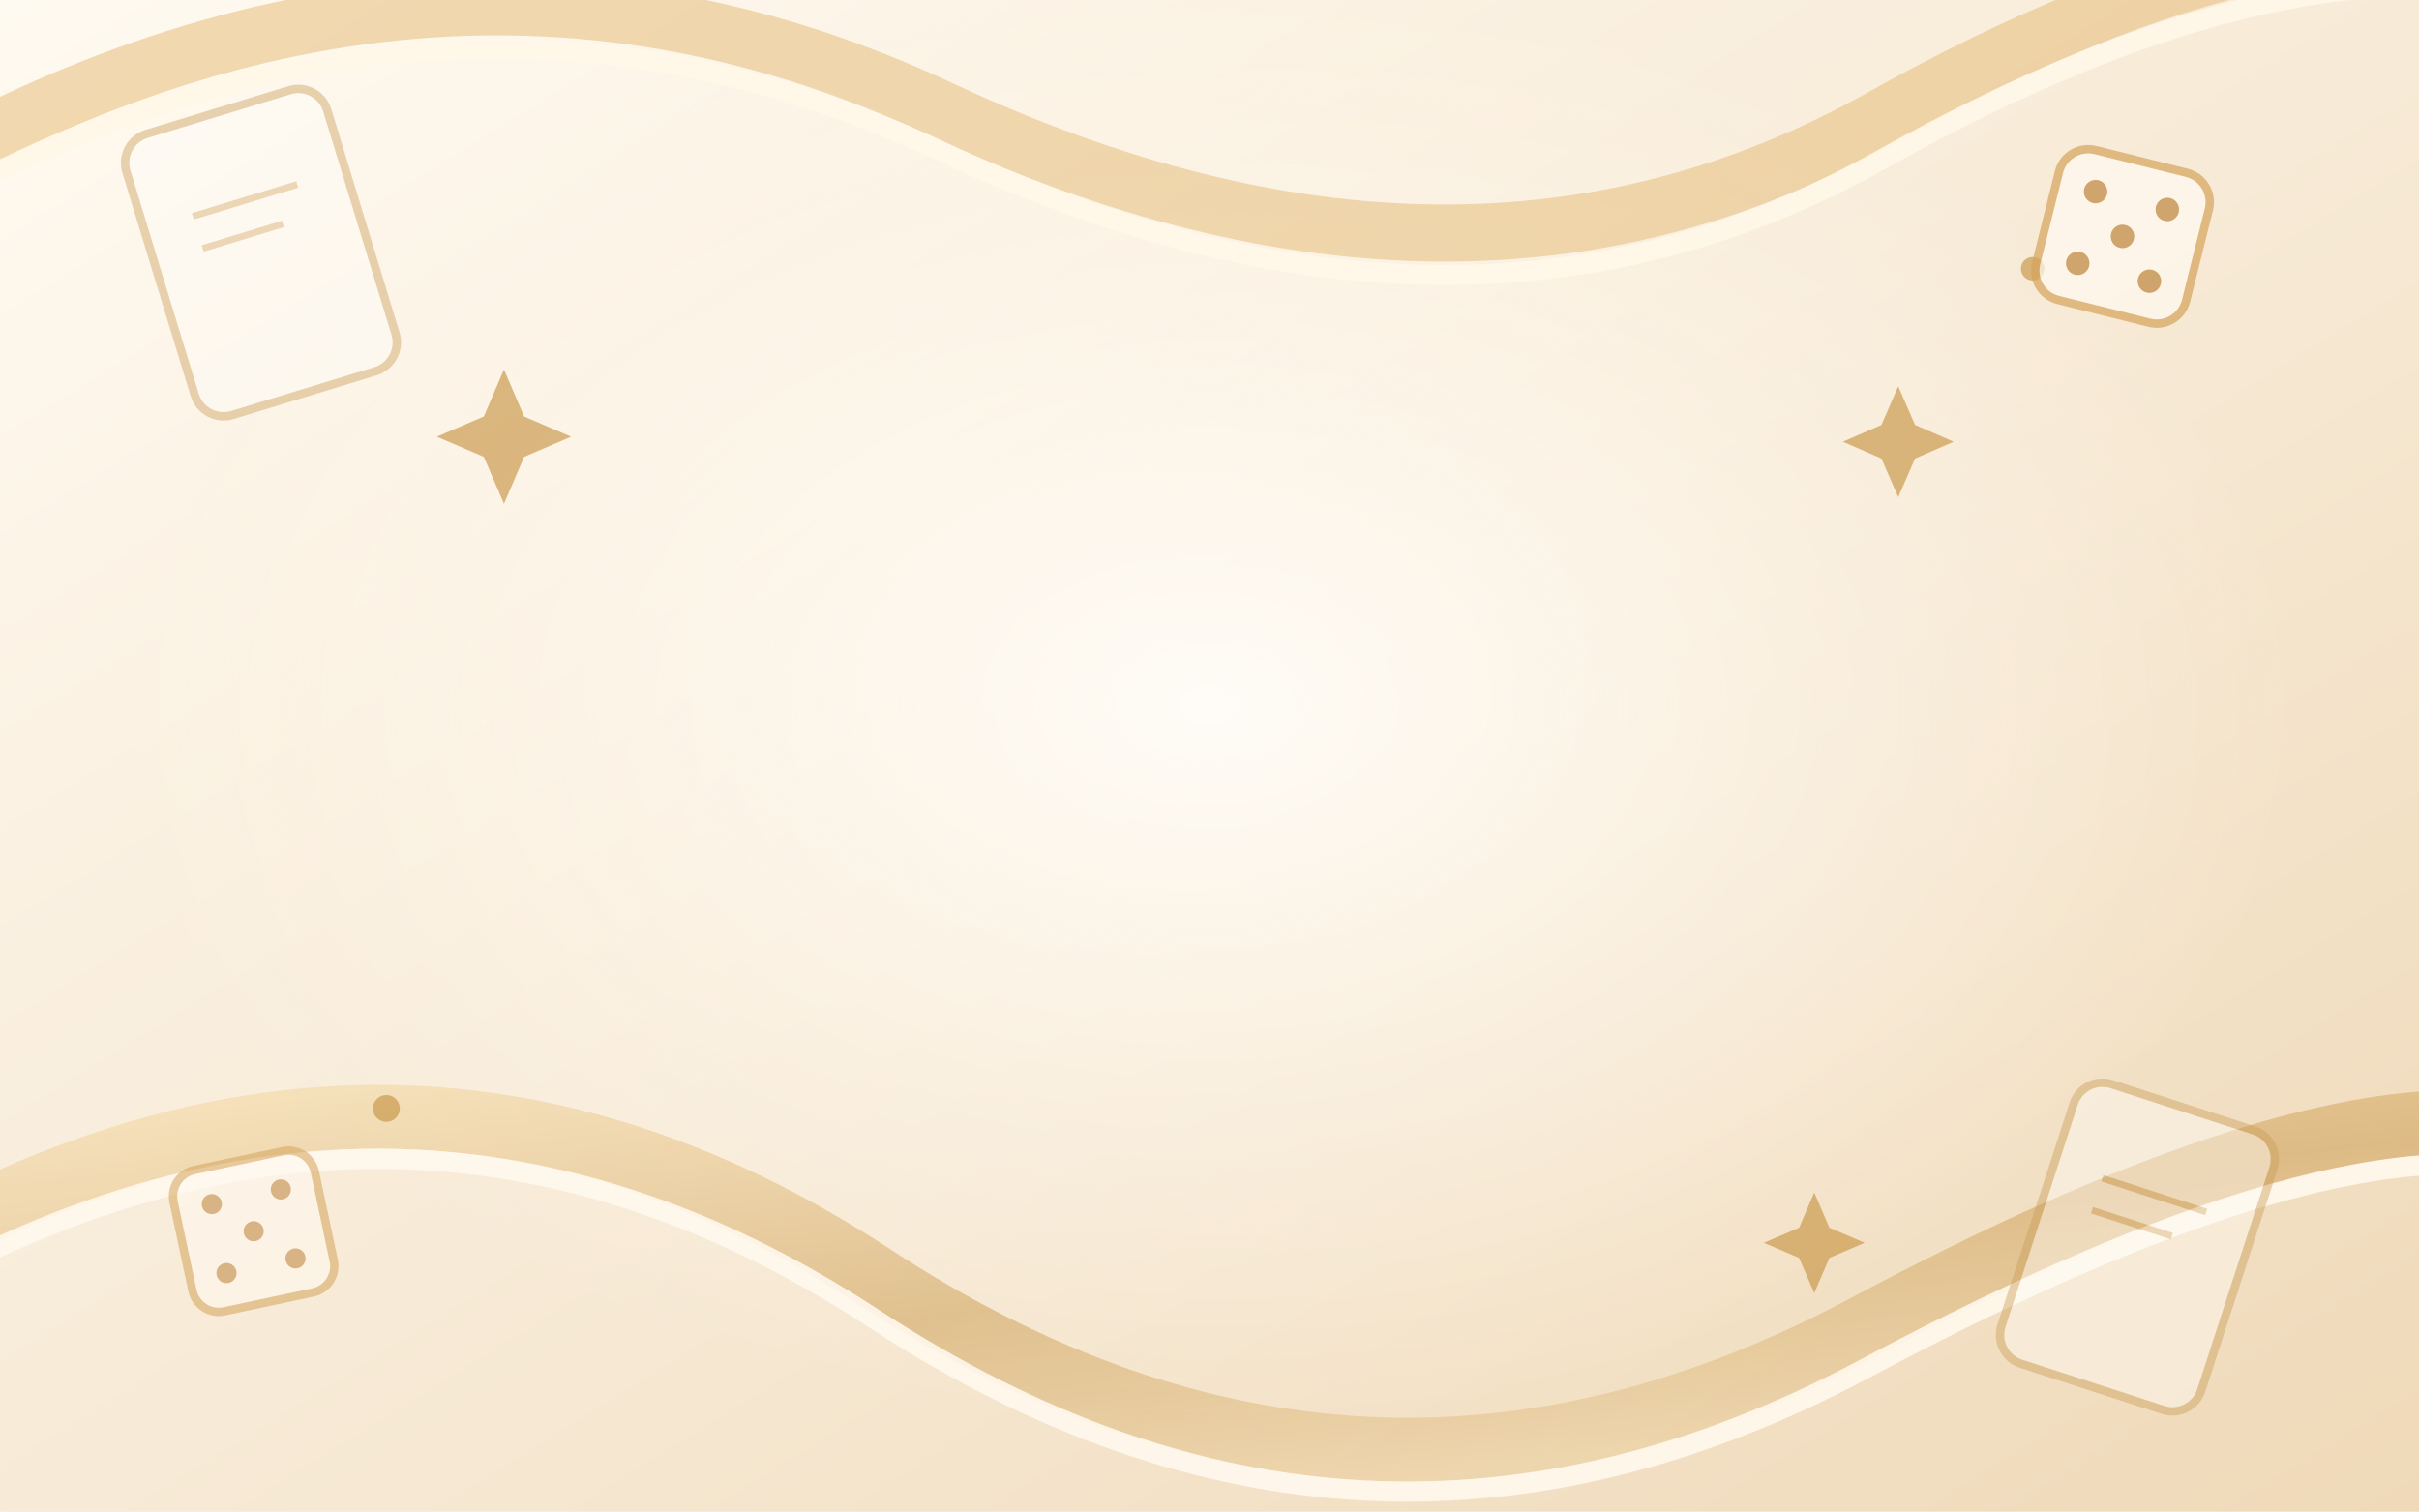
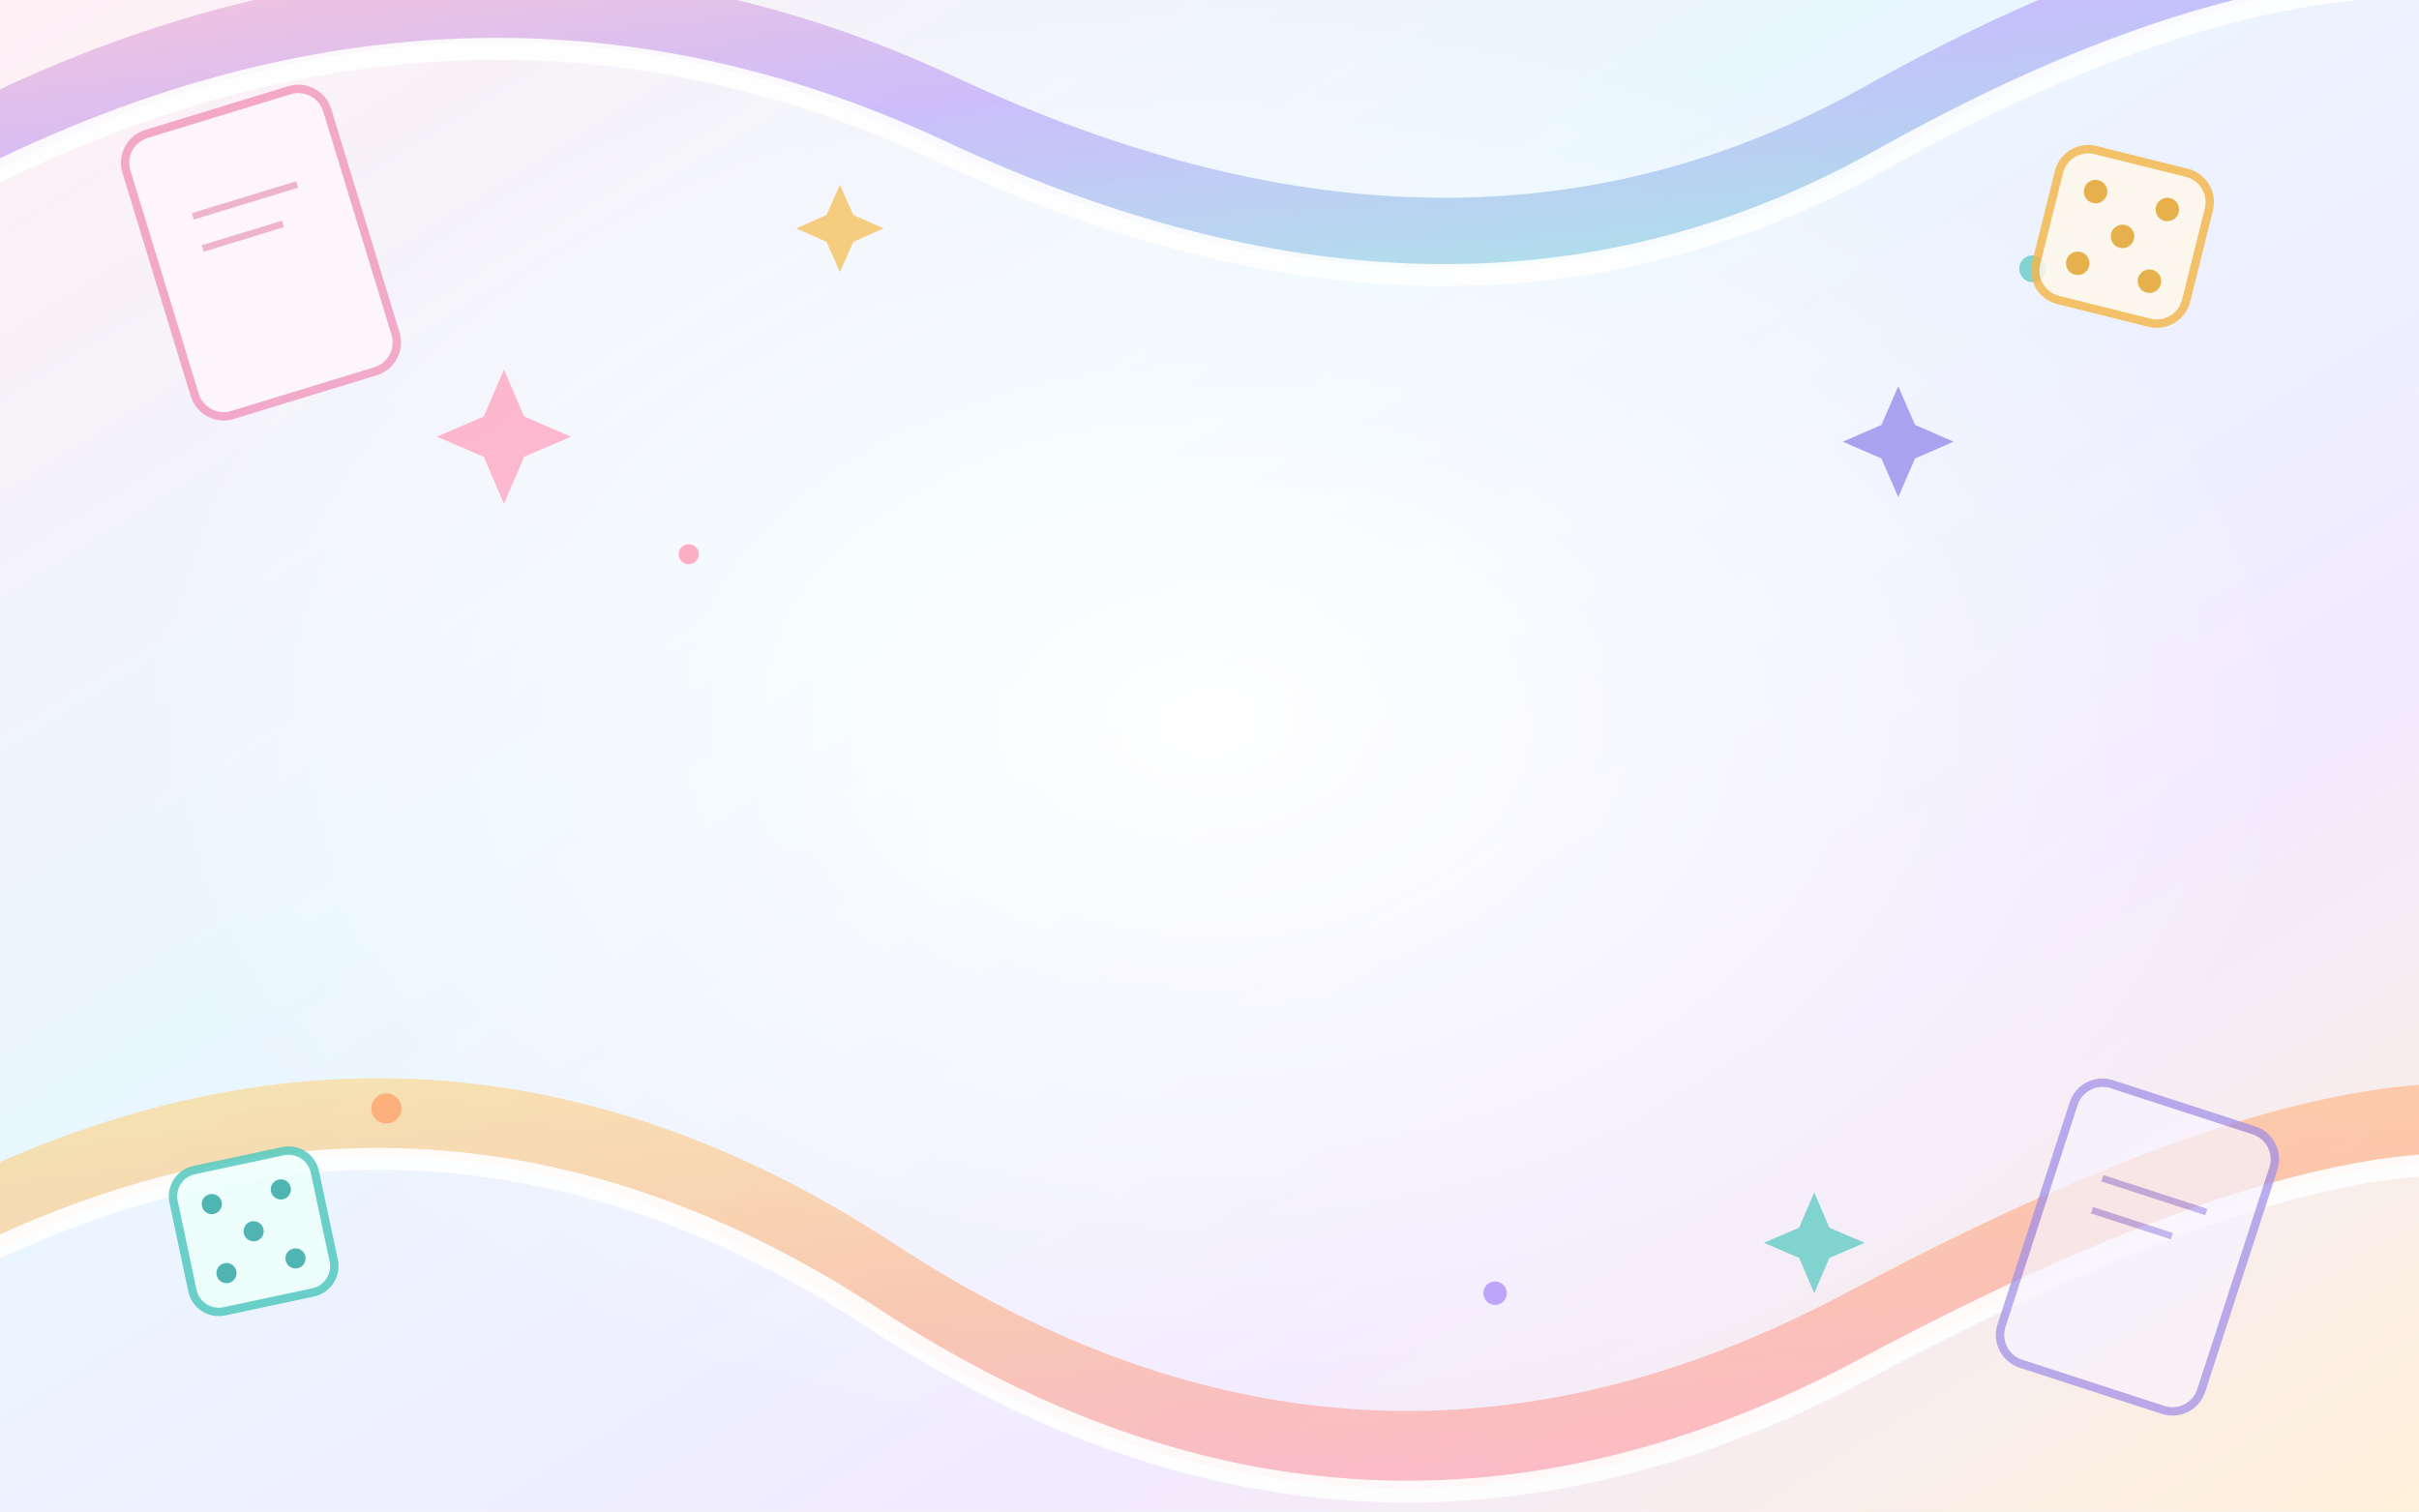
<svg xmlns="http://www.w3.org/2000/svg" width="1440" height="900" viewBox="0 0 1440 900">
  <defs>
    <linearGradient id="bg" x2="1" y2="1">
-       <stop stop-color="#fffaf1" />
-       <stop offset=".52" stop-color="#f7ead6" />
-       <stop offset="1" stop-color="#efd9b8" />
+       <stop stop-color="#fff0f5" />
+       <stop offset=".38" stop-color="#e9f7ff" />
+       <stop offset=".72" stop-color="#f2eaff" />
+       <stop offset="1" stop-color="#fff1d9" />
    </linearGradient>
-     <linearGradient id="gold" x2="1" y2="1">
-       <stop stop-color="#f5d79e" />
-       <stop offset=".5" stop-color="#c89545" />
-       <stop offset="1" stop-color="#f8e5bd" />
+     <linearGradient id="ribbon1" x2="1" y2="1">
+       <stop stop-color="#ff9eb8" />
+       <stop offset=".48" stop-color="#a78bfa" />
+       <stop offset="1" stop-color="#67d8d0" />
+     </linearGradient>
+     <linearGradient id="ribbon2" x2="1" y2="1">
+       <stop stop-color="#ffd166" />
+       <stop offset=".5" stop-color="#ff9f68" />
+       <stop offset="1" stop-color="#ff80ab" />
    </linearGradient>
    <radialGradient id="glow">
-       <stop stop-color="#fffdf8" stop-opacity=".95" />
-       <stop offset="1" stop-color="#fff8ed" stop-opacity="0" />
+       <stop stop-color="#ffffff" stop-opacity=".96" />
+       <stop offset="1" stop-color="#ffffff" stop-opacity="0" />
    </radialGradient>
-     <filter id="shadow">
-       <feGaussianBlur stdDeviation="12" />
-     </filter>
  </defs>
  <rect width="1440" height="900" fill="url(#bg)" />
-   <ellipse cx="720" cy="420" rx="650" ry="430" fill="url(#glow)" />
-   <path d="M-80 120 Q250 -80 560 65 T1120 70 T1530 -20" fill="none" stroke="#e5bd7b" stroke-width="34" opacity=".55" />
-   <path d="M-80 145 Q250 -55 560 90 T1120 95 T1530 5" fill="none" stroke="#fff7e8" stroke-width="12" opacity=".9" />
-   <path d="M-80 760 Q230 570 520 760 T1110 790 T1530 680" fill="none" stroke="url(#gold)" stroke-width="38" opacity=".48" />
-   <path d="M-80 785 Q230 595 520 785 T1110 815 T1530 705" fill="none" stroke="#fff8ed" stroke-width="12" opacity=".9" />
-   <g opacity=".42" fill="#fffdf8" stroke="#c99a54" stroke-width="5">
+   <ellipse cx="720" cy="430" rx="650" ry="440" fill="url(#glow)" />
+   <path d="M-80 120 Q250 -80 560 65 T1120 70 T1530 -20" fill="none" stroke="url(#ribbon1)" stroke-width="42" opacity=".52" />
+   <path d="M-80 145 Q250 -55 560 90 T1120 95 T1530 5" fill="none" stroke="#ffffff" stroke-width="13" opacity=".9" />
+   <path d="M-80 760 Q230 570 520 760 T1110 790 T1530 680" fill="none" stroke="url(#ribbon2)" stroke-width="46" opacity=".5" />
+   <path d="M-80 785 Q230 595 520 785 T1110 815 T1530 705" fill="none" stroke="#ffffff" stroke-width="13" opacity=".9" />
+   <g opacity=".7" stroke-width="5">
    <g transform="translate(70 85) rotate(-17)">
-       <rect width="125" height="175" rx="18" />
-       <path d="M30 55 L95 55 M30 75 L80 75" stroke="#d3aa6e" stroke-width="4" fill="none" />
+       <rect width="125" height="175" rx="18" fill="#fff7fb" stroke="#f08ab1" />
+       <path d="M30 55 L95 55 M30 75 L80 75" stroke="#e99ab9" stroke-width="4" fill="none" />
    </g>
    <g transform="translate(1240 640) rotate(18)">
-       <rect width="125" height="175" rx="18" />
-       <path d="M30 55 L95 55 M30 75 L80 75" stroke="#d3aa6e" stroke-width="4" fill="none" />
+       <rect width="125" height="175" rx="18" fill="#f7f4ff" stroke="#9d8be8" />
+       <path d="M30 55 L95 55 M30 75 L80 75" stroke="#a99be8" stroke-width="4" fill="none" />
    </g>
  </g>
-   <g fill="#c89545" opacity=".65">
-     <path d="M300 220l12 28 28 12-28 12-12 28-12-28-28-12 28-12z" />
-     <path d="M1130 230l10 23 23 10-23 10-10 23-10-23-23-10 23-10z" />
-     <path d="M1080 710l9 21 21 9-21 9-9 21-9-21-21-9 21-9z" />
-     <circle cx="230" cy="660" r="8" />
-     <circle cx="1210" cy="160" r="7" />
+   <g opacity=".72">
+     <path d="M300 220l12 28 28 12-28 12-12 28-12-28-28-12 28-12z" fill="#ff9fbd" />
+     <path d="M1130 230l10 23 23 10-23 10-10 23-10-23-23-10 23-10z" fill="#8e82e8" />
+     <path d="M1080 710l9 21 21 9-21 9-9 21-9-21-21-9 21-9z" fill="#55c9c1" />
+     <path d="M500 110l8 18 18 8-18 8-8 18-8-18-18-8 18-8z" fill="#f4bd4f" />
+     <circle cx="230" cy="660" r="9" fill="#ff9f68" />
+     <circle cx="1210" cy="160" r="8" fill="#56c8c1" />
+     <circle cx="890" cy="770" r="7" fill="#a78bfa" />
+     <circle cx="410" cy="330" r="6" fill="#ff91ad" />
  </g>
-   <g transform="translate(1230 85) rotate(14)" opacity=".7">
-     <rect x="0" y="0" width="92" height="92" rx="18" fill="#fffaf1" stroke="#d5a45b" stroke-width="5" />
-     <g fill="#bd8740">
+   <g transform="translate(1230 85) rotate(14)" opacity=".85">
+     <rect x="0" y="0" width="92" height="92" rx="18" fill="#fff8e9" stroke="#f3b94f" stroke-width="5" />
+     <g fill="#e5a52e">
      <circle cx="24" cy="24" r="7" />
      <circle cx="68" cy="24" r="7" />
      <circle cx="46" cy="46" r="7" />
      <circle cx="24" cy="68" r="7" />
      <circle cx="68" cy="68" r="7" />
    </g>
  </g>
-   <g transform="translate(100 700) rotate(-12)" opacity=".55">
-     <rect x="0" y="0" width="86" height="86" rx="16" fill="#fffaf1" stroke="#d5a45b" stroke-width="5" />
-     <g fill="#bd8740">
+   <g transform="translate(100 700) rotate(-12)" opacity=".85">
+     <rect x="0" y="0" width="86" height="86" rx="16" fill="#edfffc" stroke="#53c9c0" stroke-width="5" />
+     <g fill="#35aaa5">
      <circle cx="22" cy="22" r="6" />
      <circle cx="64" cy="22" r="6" />
      <circle cx="43" cy="43" r="6" />
      <circle cx="22" cy="64" r="6" />
      <circle cx="64" cy="64" r="6" />
    </g>
  </g>
</svg>
